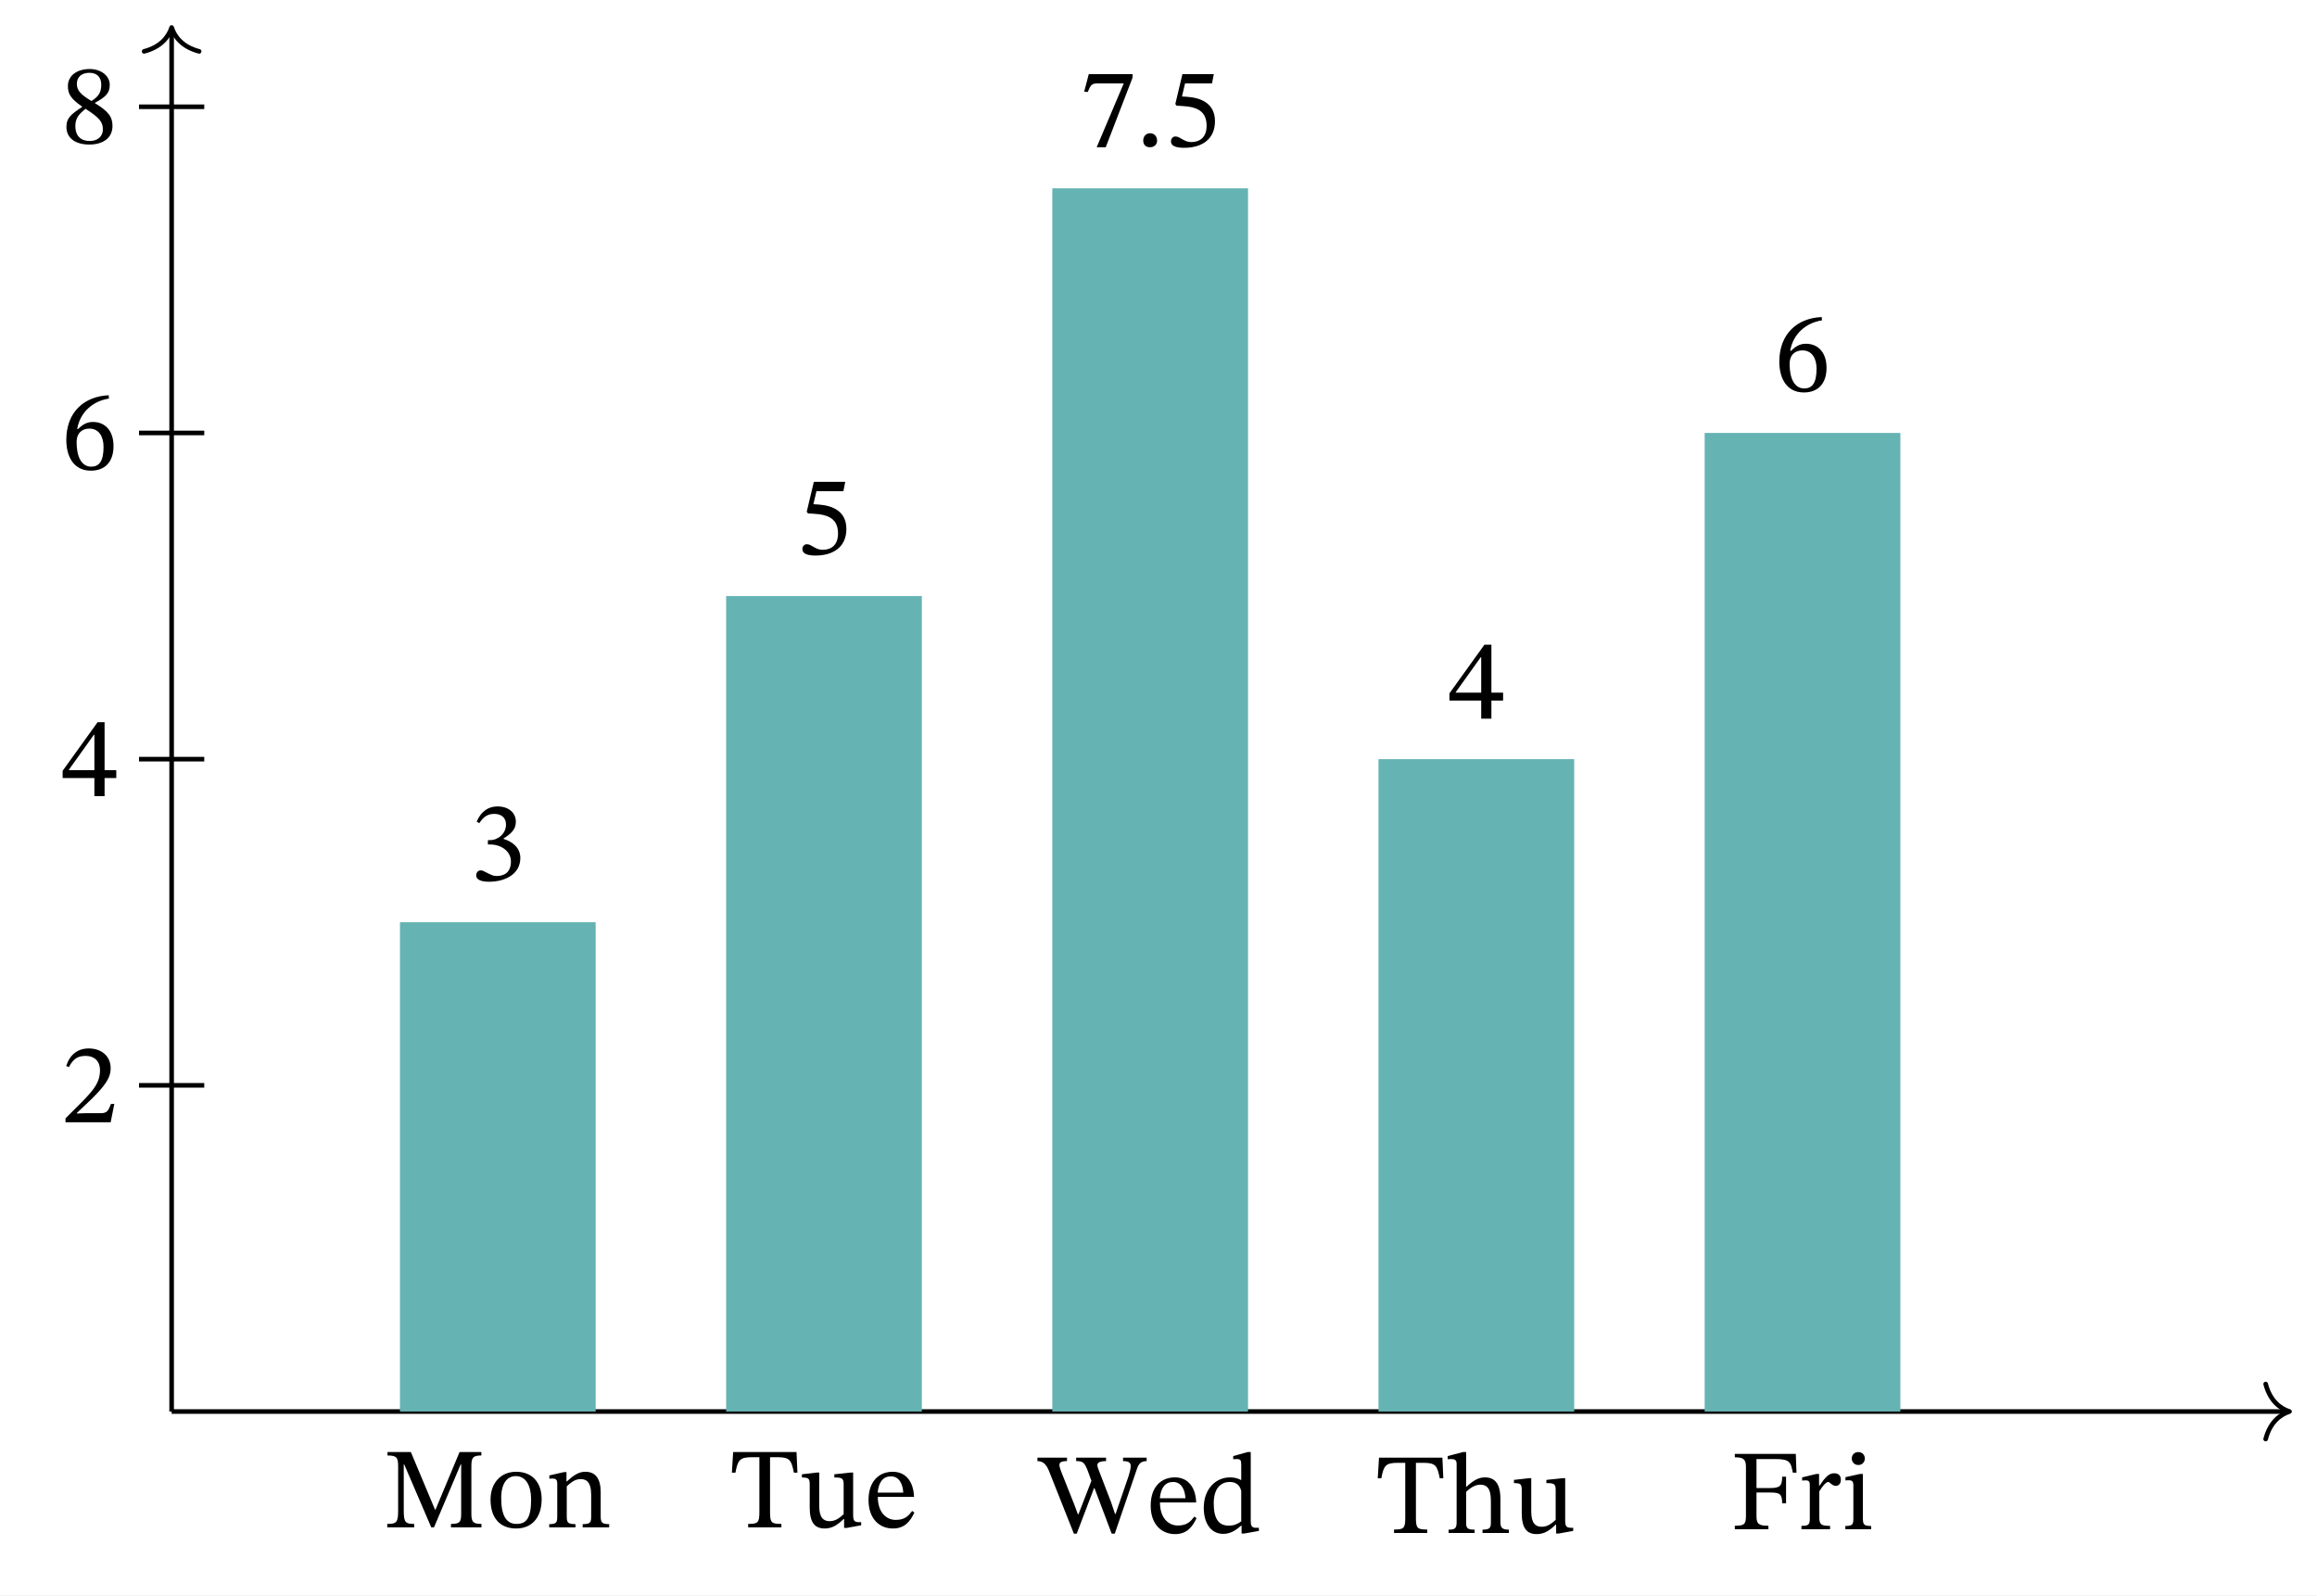
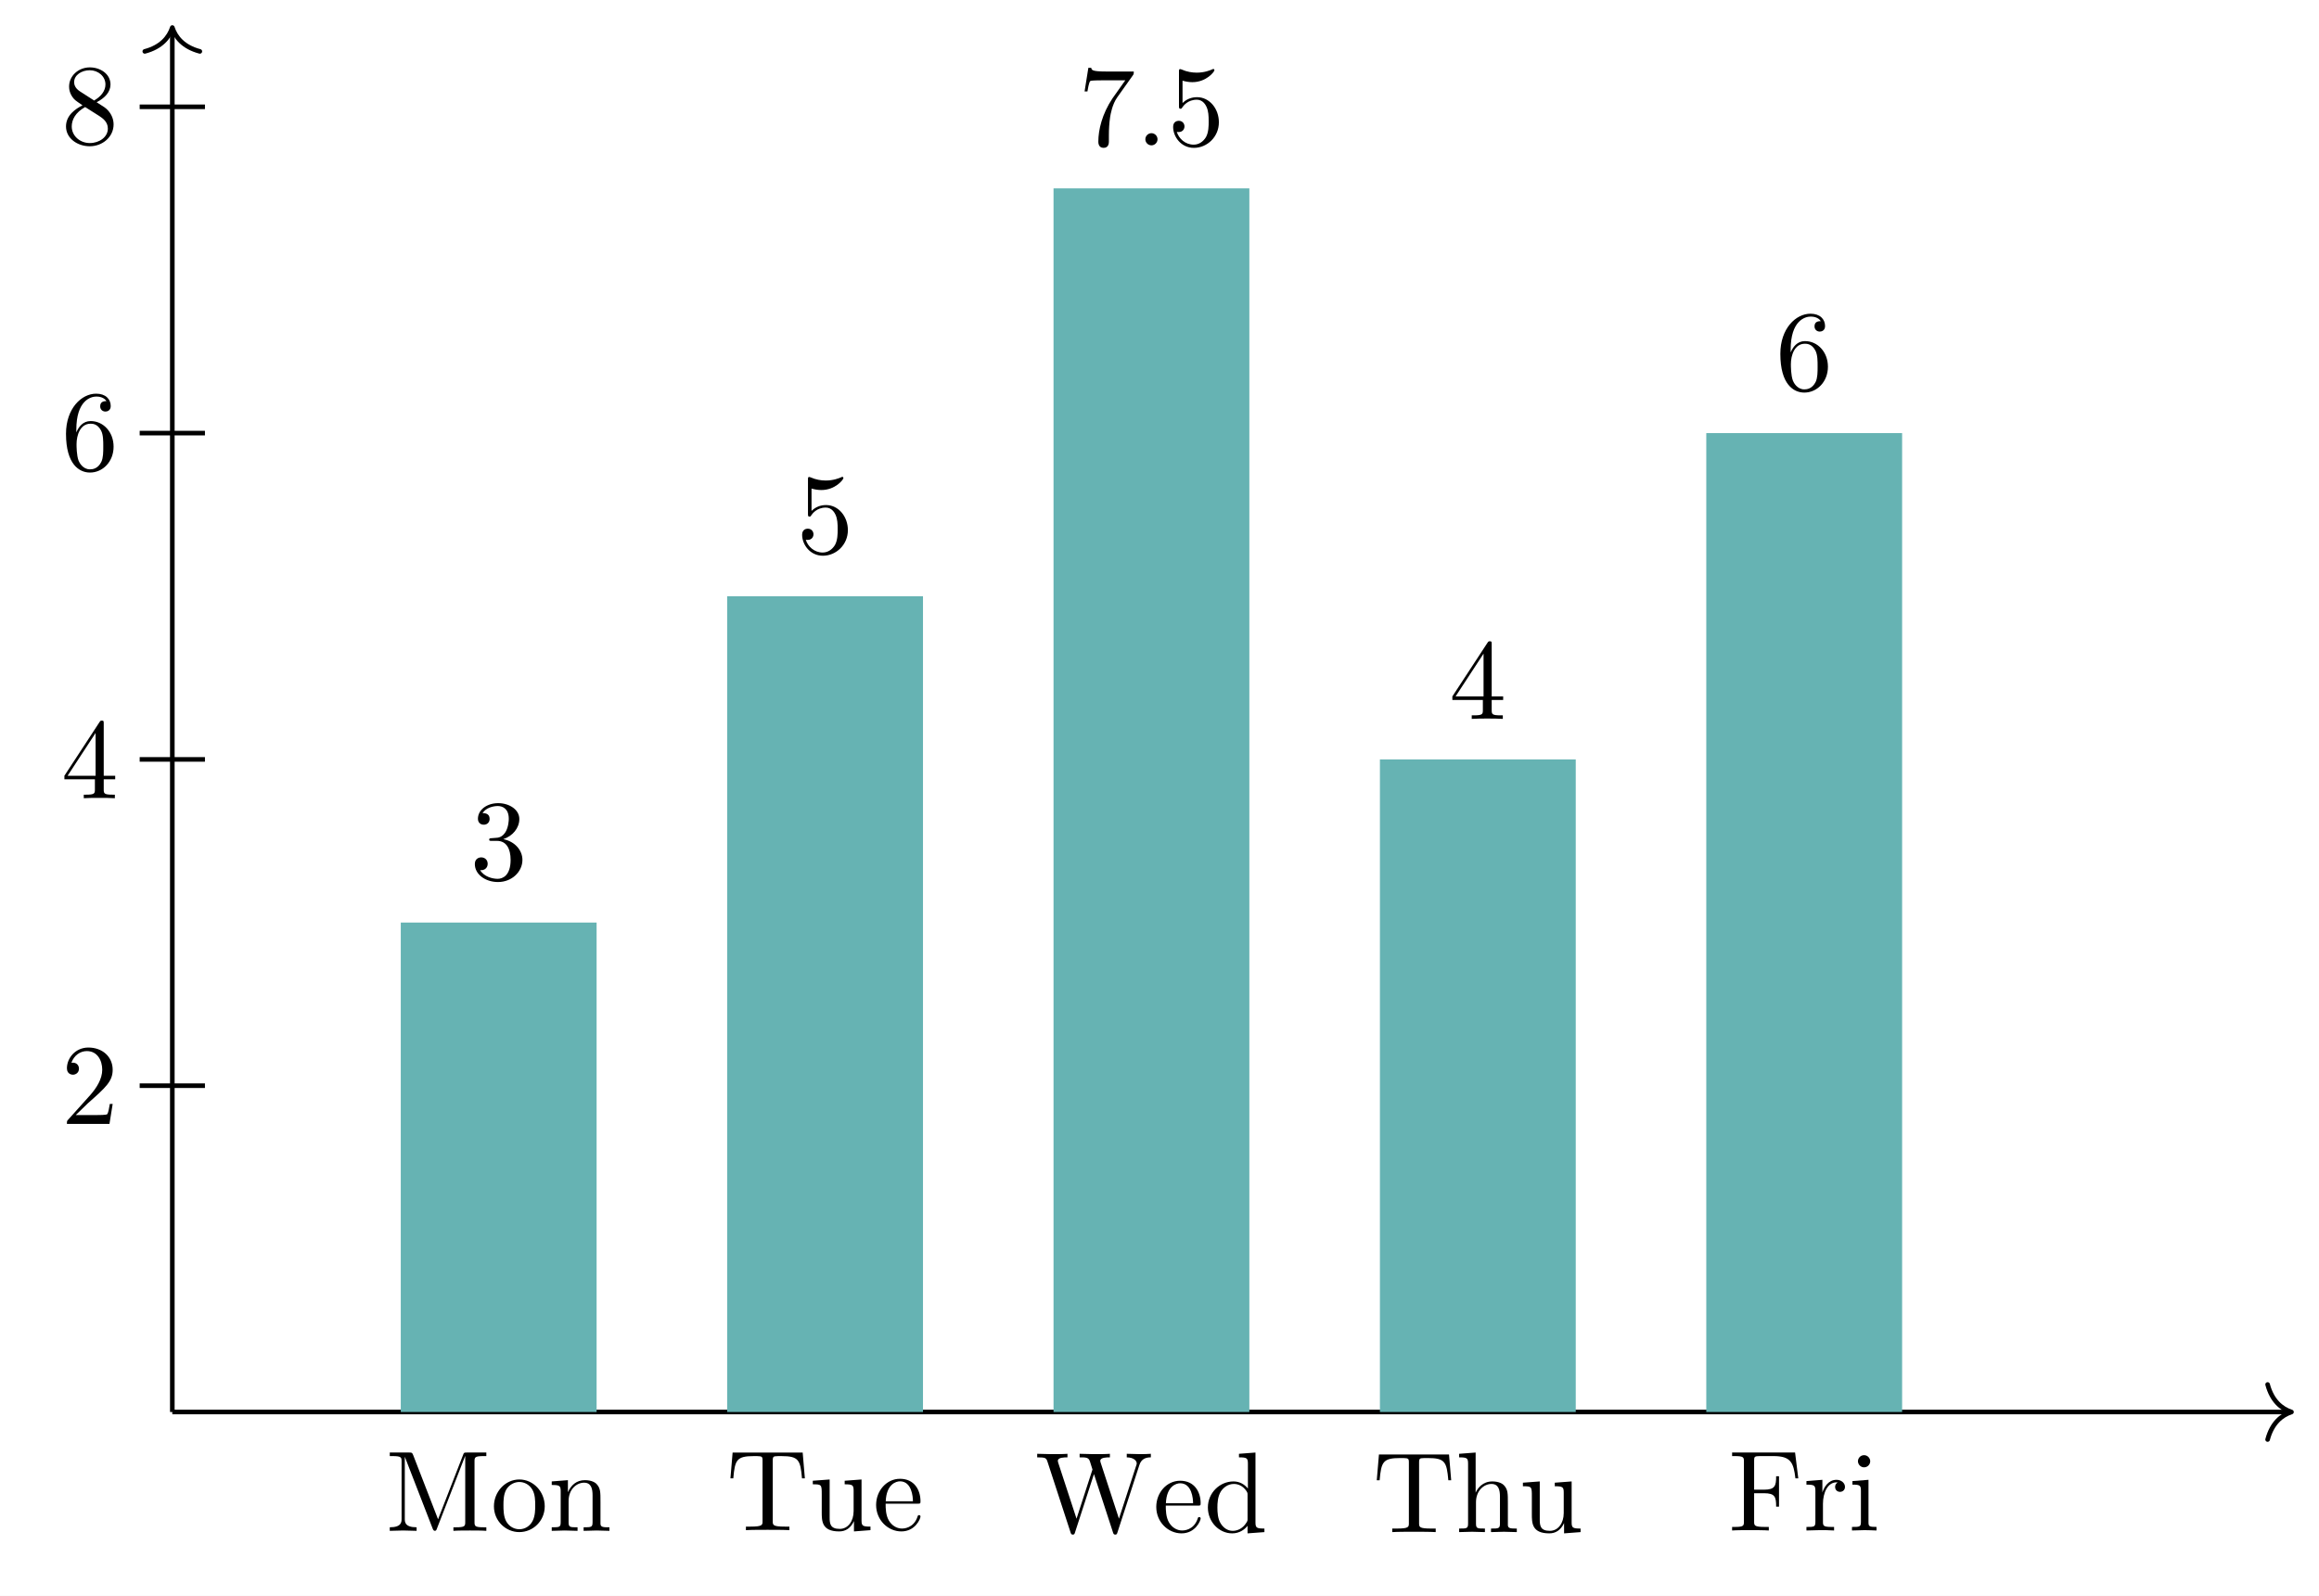
- <svg xmlns="http://www.w3.org/2000/svg" viewBox="-1.993 -136.639 201.359 138.631" width="201.359pt" height="138.631pt" role="img" aria-labelledby="tr-title">
-   <rect x="-1.993" y="-136.639" width="201.359" height="138.631" fill="#ffffff" />
+ <svg xmlns="http://www.w3.org/2000/svg" viewBox="-1.993 -136.639 201.409 138.631" width="201.409pt" height="138.631pt" role="img" aria-labelledby="tr-title">
+   <rect x="-1.993" y="-136.639" width="201.409" height="138.631" fill="#ffffff" />
  <defs>
-     <path id="tr-g15" d="M850 0 L850 30 C778 30 762 46 762 119 L762 536 C762 610 778 627 849 627 L849 657 L659 657 L449 154 L445 154 L234 657 L30 657 L30 627 C109 627 123 610 123 535 L123 146 C123 43 109 30 28 30 L28 0 L263 0 L263 30 C187 30 172 43 172 146 L172 549 L176 549 L412 0 L436 0 L669 550 L673 550 L673 119 C673 46 661 30 584 30 L584 0 Z" />
-     <path id="tr-g270" d="M258 485 C123 485 34 387 34 242 C34 80 118 -10 258 -10 C388 -10 480 78 480 246 C480 394 395 485 258 485 Z M254 447 C343 447 388 364 388 241 C388 78 344 30 262 30 C176 29 127 96 127 255 C127 383 178 447 254 447 Z" />
-     <path id="tr-g269" d="M481 307 C481 422 438 485 347 485 C284 485 240 449 186 401 L182 401 L183 482 L160 482 L33 453 L33 424 C33 424 43 426 60 426 C87 426 102 418 102 382 L102 101 C102 45 99 28 32 28 L32 0 L261 0 L261 28 C189 28 185 45 185 101 L185 358 C215 385 252 421 306 421 C351 421 398 402 398 282 L398 101 C398 45 395 28 324 28 L324 0 L555 0 L555 28 C488 28 481 45 481 101 Z" />
-     <path id="tr-g1140" d="M86 498 C120 551 157 579 217 579 C279 579 319 545 319 486 C319 405 248 350 180 350 L161 350 L161 312 L181 312 C277 312 362 253 362 164 C362 66 301 37 238 37 C214 37 200 41 157 63 C122 81 114 86 98 86 C72 86 59 63 59 42 C59 16 81 -13 171 -13 C317 -13 444 57 444 194 C444 283 377 336 297 361 L297 364 C360 404 405 441 405 510 C405 586 346 644 244 644 C162 644 100 598 63 511 Z" />
-     <path id="tr-g22" d="M587 477 L579 657 L26 657 L15 477 L46 477 C67 586 81 612 191 612 L255 612 L255 131 C255 40 241 30 157 30 L157 0 L447 0 L447 30 C361 30 348 40 348 131 L348 612 L411 612 C522 612 534 586 556 477 Z" />
-     <path id="tr-g276" d="M540 45 L530 45 C482 45 470 52 470 111 L470 478 L446 478 L306 463 L306 435 C370 435 387 430 387 377 L387 114 C347 79 315 54 264 54 C212 54 174 84 174 186 L174 478 L152 478 L23 463 L23 435 C77 434 91 430 91 376 L91 173 C91 37 139 -10 222 -10 C286 -10 333 20 386 72 L391 72 L391 -5 L413 -5 L540 18 Z" />
-     <path id="tr-g259" d="M415 143 C383 101 352 65 271 65 C191 65 115 128 115 266 L431 266 C426 406 354 485 245 485 C128 485 34 405 34 238 C34 77 127 -10 247 -10 C350 -10 398 53 434 129 Z M114 303 C122 396 162 445 230 445 C301 445 334 377 337 303 Z" />
-     <path id="tr-g1142" d="M417 549 L433 630 L159 630 L97 369 L109 354 C123 354 128 354 154 352 C292 345 370 304 370 179 C370 75 307 37 236 37 C172 37 139 86 99 86 C74 86 59 66 59 43 C59 6 97 -13 174 -13 C333 -13 443 65 443 219 C443 376 320 423 202 432 L155 435 L182 549 Z" />
-     <path id="tr-g25" d="M943 657 L737 657 L737 627 C783 627 804 615 804 585 C804 560 796 530 786 498 L672 166 L667 166 L634 265 L530 535 C523 553 513 577 513 593 C513 615 539 627 589 627 L589 657 L328 657 L328 627 C385 627 401 619 433 532 L461 455 L348 163 L343 163 L312 247 L196 539 C186 565 182 582 182 594 C182 615 197 627 248 627 L248 657 L-10 657 L-10 627 C42 625 69 602 100 518 L308 -6 L333 -6 L484 391 L488 391 L638 -6 L665 -6 L858 558 C876 609 896 626 943 627 Z" />
-     <path id="tr-g258" d="M514 18 L514 45 L493 45 C456 45 443 55 443 107 L443 706 L416 706 L290 671 L290 643 C290 643 307 645 316 645 C355 645 360 636 360 592 L360 461 C329 478 296 485 263 485 C137 485 33 384 33 219 C33 91 91 -8 204 -8 C270 -8 321 30 359 64 L363 64 L363 -5 L386 -5 Z M360 101 C325 77 298 64 251 64 C166 64 120 120 120 258 C120 384 177 445 261 445 C323 445 352 406 360 365 Z" />
-     <path id="tr-g1144" d="M464 599 L464 630 L82 630 L42 477 L73 474 C100 539 108 549 164 549 L387 549 L151 -8 L230 -8 Z" />
-     <path id="tr-g1052" d="M183 50 C183 84 161 114 122 114 C85 114 62 85 62 51 C62 17 81 -8 121 -8 C161 -8 183 19 183 50 Z" />
-     <path id="tr-g262" d="M183 359 C232 404 268 421 307 421 C388 421 399 352 399 270 L399 97 C399 49 395 29 326 29 L326 0 L556 0 L556 29 C493 29 482 48 482 101 L482 300 C482 382 463 485 348 485 C295 485 249 462 186 403 L183 403 L183 706 L156 706 L22 671 L22 643 C22 643 35 645 51 645 C78 645 100 640 100 605 L100 93 C100 37 82 29 30 29 L30 0 L257 0 L257 29 C188 29 183 45 183 97 Z" />
-     <path id="tr-g1141" d="M481 158 L481 227 L379 227 L379 645 L318 645 L13 221 L13 158 L290 158 L290 0 L379 0 L379 158 Z M290 227 L68 227 L68 231 L286 536 L290 536 Z" />
-     <path id="tr-g8" d="M574 493 L568 657 L36 657 L36 627 C108 627 133 613 133 544 L133 116 C133 42 117 30 36 30 L36 0 L329 0 L329 30 C251 30 225 42 225 110 L225 320 L343 320 C429 320 449 307 449 226 L483 226 L483 458 L449 458 C449 377 429 359 343 359 L225 359 L225 612 L384 612 C515 612 524 588 542 493 Z" />
-     <path id="tr-g273" d="M183 482 L159 482 L35 452 L35 424 C35 424 46 426 66 426 C102 426 102 408 102 372 L102 97 C102 41 95 29 29 29 L29 0 L279 0 L279 29 C204 29 185 39 185 102 L185 330 C209 370 241 412 264 412 C276 412 296 378 329 378 C351 378 373 394 373 432 C373 466 354 488 315 488 C267 488 237 453 186 379 L183 379 Z" />
-     <path id="tr-g263" d="M257 28 C190 28 185 43 185 101 L185 482 L159 482 L33 454 L33 425 C33 425 44 427 58 427 C87 427 102 423 102 380 L102 101 C102 44 99 28 32 28 L32 0 L257 0 Z M145 673 C110 673 88 647 88 617 C88 586 111 560 145 560 C180 560 202 586 202 617 C202 647 180 673 145 673 Z" />
-     <path id="tr-g1143" d="M415 646 C200 637 45 498 45 257 C45 110 110 -12 259 -12 C385 -12 457 67 457 203 C457 334 386 413 277 413 C225 413 188 391 147 351 L140 352 C165 498 277 596 417 617 Z M370 195 C370 68 330 23 263 23 C176 23 135 112 135 236 C135 323 189 355 247 355 C330 355 370 285 370 195 Z" />
-     <path id="tr-g1139" d="M464 160 L435 160 C412 100 399 79 346 79 L207 79 L137 76 L137 81 L269 206 C375 313 432 382 432 471 C432 576 353 644 240 644 C143 644 75 588 44 491 L68 481 C105 556 149 579 214 579 C291 579 339 531 339 456 C339 351 289 288 190 186 L38 34 L38 0 L432 0 Z" />
-     <path id="tr-g1145" d="M448 150 C448 230 412 278 295 349 L295 352 C388 403 424 436 424 509 C424 588 348 647 249 647 C139 647 59 590 59 499 C59 431 81 390 183 319 L183 316 C90 254 46 222 46 142 C46 40 130 -12 246 -12 C365 -12 448 45 448 150 Z M213 300 C334 222 364 185 364 121 C364 53 312 19 250 19 C174 19 124 60 124 150 C124 219 156 254 213 300 Z M350 511 C350 447 330 408 264 368 C175 422 137 458 137 517 C137 578 179 614 247 614 C311 614 350 577 350 511 Z" />
+     <path id="tr-g46" d="M879 0 L879 31 L855 31 C778 31 776 42 776 78 L776 605 C776 641 778 652 855 652 L879 652 L879 683 L710 683 C684 683 684 682 677 664 L458 101 L241 661 C232 683 229 683 206 683 L37 683 L37 652 L61 652 C138 652 140 641 140 605 L140 105 C140 78 140 31 37 31 L37 0 L154 3 L271 0 L271 31 C168 31 168 78 168 105 L168 644 L169 644 L410 22 C415 9 420 0 430 0 C441 0 444 8 448 19 L694 652 L695 652 L695 78 C695 42 693 31 616 31 L592 31 L592 0 C629 3 697 3 736 3 C775 3 842 3 879 0 Z" />
+     <path id="tr-g80" d="M471 214 C471 342 371 448 250 448 C125 448 28 339 28 214 C28 85 132 -11 249 -11 C370 -11 471 87 471 214 Z M388 222 C388 186 388 132 366 88 C344 43 300 14 250 14 C207 14 163 35 136 81 C111 125 111 186 111 222 C111 261 111 315 135 359 C162 405 209 426 249 426 C293 426 336 404 362 361 C388 318 388 260 388 222 Z" />
+     <path id="tr-g79" d="M535 0 L535 31 C483 31 458 31 457 61 L457 252 C457 338 457 369 426 405 C412 422 379 442 321 442 C248 442 201 399 173 337 L173 442 L32 431 L32 400 C102 400 110 393 110 344 L110 76 C110 31 99 31 32 31 L32 0 L145 3 L257 0 L257 31 C190 31 179 31 179 76 L179 260 C179 364 250 420 314 420 C377 420 388 366 388 309 L388 76 C388 31 377 31 310 31 L310 0 L423 3 Z" />
+     <path id="tr-g20" d="M457 171 C457 253 394 331 290 352 C372 379 430 449 430 528 C430 610 342 666 246 666 C145 666 69 606 69 530 C69 497 91 478 120 478 C151 478 171 500 171 529 C171 579 124 579 109 579 C140 628 206 641 242 641 C283 641 338 619 338 529 C338 517 336 459 310 415 C280 367 246 364 221 363 C213 362 189 360 182 360 C174 359 167 358 167 348 C167 337 174 337 191 337 L235 337 C317 337 354 269 354 171 C354 35 285 6 241 6 C198 6 123 23 88 82 C123 77 154 99 154 137 C154 173 127 193 98 193 C74 193 42 179 42 135 C42 44 135 -22 244 -22 C366 -22 457 69 457 171 Z" />
+     <path id="tr-g53" d="M685 452 L666 677 L55 677 L36 452 L61 452 C75 613 90 646 241 646 C259 646 285 646 295 644 C316 640 316 629 316 606 L316 79 C316 45 316 31 211 31 L171 31 L171 0 C212 3 314 3 360 3 C406 3 509 3 550 0 L550 31 L510 31 C405 31 405 45 405 79 L405 606 C405 626 405 640 423 644 C434 646 461 646 480 646 C631 646 646 613 660 452 Z" />
+     <path id="tr-g86" d="M535 0 L535 31 C465 31 457 38 457 87 L457 442 L310 431 L310 400 C380 400 388 393 388 344 L388 166 C388 79 340 11 267 11 C183 11 179 58 179 110 L179 442 L32 431 L32 400 C110 400 110 397 110 308 L110 158 C110 80 110 -11 262 -11 C318 -11 362 17 391 79 L391 -11 Z" />
+     <path id="tr-g70" d="M415 119 C415 129 407 131 402 131 C393 131 391 125 389 117 C354 14 264 14 254 14 C204 14 164 44 141 81 C111 129 111 195 111 231 L390 231 C412 231 415 231 415 252 C415 351 361 448 236 448 C120 448 28 345 28 220 C28 86 133 -11 248 -11 C370 -11 415 100 415 119 Z M349 252 L112 252 C118 401 202 426 236 426 C339 426 349 291 349 252 Z" />
+     <path id="tr-g22" d="M449 201 C449 320 367 420 259 420 C211 420 168 404 132 369 L132 564 C152 558 185 551 217 551 C340 551 410 642 410 655 C410 661 407 666 400 666 C400 666 397 666 392 663 C372 654 323 634 256 634 C216 634 170 641 123 662 C115 665 111 665 111 665 C101 665 101 657 101 641 L101 345 C101 327 101 319 115 319 C122 319 124 322 128 328 C139 344 176 398 257 398 C309 398 334 352 342 334 C358 297 360 258 360 208 C360 173 360 113 336 71 C312 32 275 6 229 6 C156 6 99 59 82 118 C85 117 88 116 99 116 C132 116 149 141 149 165 C149 189 132 214 99 214 C85 214 50 207 50 161 C50 75 119 -22 231 -22 C347 -22 449 74 449 201 Z" />
+     <path id="tr-g56" d="M1009 652 L1009 683 C979 681 948 680 918 680 L799 683 L799 652 C866 651 886 618 886 599 C886 593 883 585 881 579 L731 117 L571 607 C570 611 568 617 568 622 C568 652 626 652 652 652 L652 683 C616 680 548 680 510 680 L388 683 L388 652 C445 652 466 652 478 616 L500 546 L361 117 L200 609 C199 612 198 619 198 622 C198 652 256 652 282 652 L282 683 C246 680 178 680 140 680 L18 683 L18 652 C93 652 97 647 109 610 L309 -3 C312 -12 315 -22 328 -22 C342 -22 344 -15 348 -2 L513 506 L679 -3 C682 -12 685 -22 698 -22 C712 -22 714 -15 718 -2 L909 585 C927 642 970 652 1009 652 Z" />
+     <path id="tr-g69" d="M527 0 L527 31 C457 31 449 38 449 87 L449 694 L305 683 L305 652 C375 652 383 645 383 596 L383 380 C354 416 311 442 257 442 C139 442 34 344 34 215 C34 88 132 -11 246 -11 C310 -11 355 23 380 55 L380 -11 Z M380 118 C380 100 380 98 369 81 C339 33 294 11 251 11 C206 11 170 37 146 75 C120 116 117 173 117 214 C117 251 119 311 148 356 C169 387 207 420 261 420 C296 420 338 405 369 360 C380 343 380 341 380 323 Z" />
+     <path id="tr-g24" d="M485 644 L242 644 C120 644 118 657 114 676 L89 676 L56 470 L81 470 C84 486 93 549 106 561 C113 567 191 567 204 567 L411 567 L299 409 C209 274 176 135 176 33 C176 23 176 -22 222 -22 C268 -22 268 23 268 33 L268 84 C268 139 271 194 279 248 C283 271 297 357 341 419 L476 609 C485 621 485 623 485 644 Z" />
+     <path id="tr-g15" d="M192 53 C192 82 168 106 139 106 C110 106 86 82 86 53 C86 24 110 0 139 0 C168 0 192 24 192 53 Z" />
+     <path id="tr-g73" d="M535 0 L535 31 C483 31 458 31 457 61 L457 252 C457 338 457 369 426 405 C412 422 379 442 321 442 C237 442 193 382 177 346 L176 346 L176 694 L32 683 L32 652 C102 652 110 645 110 596 L110 76 C110 31 99 31 32 31 L32 0 L145 3 L257 0 L257 31 C190 31 179 31 179 76 L179 260 C179 364 250 420 314 420 C377 420 388 366 388 309 L388 76 C388 31 377 31 310 31 L310 0 L423 3 Z" />
+     <path id="tr-g21" d="M471 165 L471 196 L371 196 L371 651 C371 671 371 677 355 677 C346 677 343 677 335 665 L28 196 L28 165 L294 165 L294 78 C294 42 292 31 218 31 L197 31 L197 0 C238 3 290 3 332 3 C374 3 427 3 468 0 L468 31 L447 31 C373 31 371 42 371 78 L371 165 Z M300 196 L56 196 L300 569 Z" />
+     <path id="tr-g39" d="M610 455 L582 680 L33 680 L33 649 L57 649 C134 649 136 638 136 602 L136 78 C136 42 134 31 57 31 L33 31 L33 0 C68 3 146 3 185 3 C226 3 317 3 353 0 L353 31 L320 31 C225 31 225 44 225 79 L225 325 L311 325 C407 325 417 293 417 208 L442 208 L442 473 L417 473 C417 389 407 356 311 356 L225 356 L225 609 C225 642 227 649 274 649 L394 649 C544 649 569 593 585 455 Z" />
+     <path id="tr-g83" d="M364 381 C364 413 333 442 290 442 C217 442 181 375 167 332 L167 442 L28 431 L28 400 C98 400 106 393 106 344 L106 76 C106 31 95 31 28 31 L28 0 L142 3 C182 3 229 3 269 0 L269 31 L248 31 C174 31 172 42 172 78 L172 232 C172 331 214 420 290 420 C297 420 299 420 301 419 C298 418 278 406 278 380 C278 352 299 337 321 337 C339 337 364 349 364 381 Z" />
+     <path id="tr-g74" d="M247 0 L247 31 C181 31 177 36 177 75 L177 442 L37 431 L37 400 C102 400 111 394 111 345 L111 76 C111 31 100 31 33 31 L33 0 L143 3 C178 3 213 1 247 0 Z M192 604 C192 631 169 657 139 657 C105 657 85 629 85 604 C85 577 108 551 138 551 C172 551 192 579 192 604 Z" />
+     <path id="tr-g23" d="M457 204 C457 331 368 427 257 427 C189 427 152 376 132 328 L132 352 C132 605 256 641 307 641 C331 641 373 635 395 601 C380 601 340 601 340 556 C340 525 364 510 386 510 C402 510 432 519 432 558 C432 618 388 666 305 666 C177 666 42 537 42 316 C42 49 158 -22 251 -22 C362 -22 457 72 457 204 Z M367 205 C367 157 367 107 350 71 C320 11 274 6 251 6 C188 6 158 66 152 81 C134 128 134 208 134 226 C134 304 166 404 256 404 C272 404 318 404 349 342 C367 305 367 254 367 205 Z" />
+     <path id="tr-g19" d="M449 174 L424 174 C419 144 412 100 402 85 C395 77 329 77 307 77 L127 77 L233 180 C389 318 449 372 449 472 C449 586 359 666 237 666 C124 666 50 574 50 485 C50 429 100 429 103 429 C120 429 155 441 155 482 C155 508 137 534 102 534 C94 534 92 534 89 533 C112 598 166 635 224 635 C315 635 358 554 358 472 C358 392 308 313 253 251 L61 37 C50 26 50 24 50 0 L421 0 Z" />
+     <path id="tr-g25" d="M457 168 C457 204 446 249 408 291 C389 312 373 322 309 362 C381 399 430 451 430 517 C430 609 341 666 250 666 C150 666 69 592 69 499 C69 481 71 436 113 389 C124 377 161 352 186 335 C128 306 42 250 42 151 C42 45 144 -22 249 -22 C362 -22 457 61 457 168 Z M386 517 C386 460 347 412 287 377 L163 457 C117 487 113 521 113 538 C113 599 178 641 249 641 C322 641 386 589 386 517 Z M407 132 C407 58 332 6 250 6 C164 6 92 68 92 151 C92 209 124 273 209 320 L332 242 C360 223 407 193 407 132 Z" />
  </defs>
-   <path d="M12.923 -13.974 L196.776 -13.974" fill="none" stroke="#000000" stroke-width="0.399" stroke-miterlimit="10" />
-   <path d="M194.904 -16.365 C195.282 -14.931 196.126 -14.253 196.976 -13.974 C196.126 -13.695 195.282 -13.018 194.904 -11.583" fill="none" stroke="#000000" stroke-width="0.399" stroke-linecap="round" stroke-linejoin="round" />
-   <path d="M12.923 -13.974 L12.923 -134.048" fill="none" stroke="#000000" stroke-width="0.399" stroke-miterlimit="10" />
-   <path d="M10.532 -132.175 C11.967 -132.554 12.644 -133.398 12.923 -134.248 C13.202 -133.398 13.879 -132.554 15.314 -132.175" fill="none" stroke="#000000" stroke-width="0.399" stroke-linecap="round" stroke-linejoin="round" />
-   <path d="M32.766 -13.974 M32.766 -13.974 L32.766 -56.494 L49.773 -56.494 L49.773 -13.974 Z" fill="#66b3b3" />
-   <g transform="translate(31.382 -3.909)" fill="#000000">
-     <use href="#tr-g15" transform="translate(0 0) scale(0.00996 -0.00996)" />
-     <use href="#tr-g270" transform="translate(8.917 0) scale(0.00996 -0.00996)" />
-     <use href="#tr-g269" transform="translate(14.037 0) scale(0.00996 -0.00996)" />
+   <path d="M12.973 -13.974 L196.826 -13.974" fill="none" stroke="#000000" stroke-width="0.399" stroke-miterlimit="10" />
+   <path d="M194.953 -16.365 C195.332 -14.931 196.176 -14.253 197.026 -13.974 C196.176 -13.695 195.332 -13.018 194.953 -11.583" fill="none" stroke="#000000" stroke-width="0.399" stroke-linecap="round" stroke-linejoin="round" />
+   <path d="M12.973 -13.974 L12.973 -134.048" fill="none" stroke="#000000" stroke-width="0.399" stroke-miterlimit="10" />
+   <path d="M10.582 -132.175 C12.016 -132.554 12.694 -133.398 12.973 -134.248 C13.252 -133.398 13.929 -132.554 15.364 -132.175" fill="none" stroke="#000000" stroke-width="0.399" stroke-linecap="round" stroke-linejoin="round" />
+   <path d="M32.815 -13.974 M32.815 -13.974 L32.815 -56.494 L49.823 -56.494 L49.823 -13.974 Z" fill="#66b3b3" />
+   <g transform="translate(31.491 -3.65)" fill="#000000">
+     <use href="#tr-g46" transform="translate(0 0) scale(0.00996 -0.00996)" />
+     <use href="#tr-g80" transform="translate(9.136 0) scale(0.00996 -0.00996)" />
+     <use href="#tr-g79" transform="translate(14.117 0) scale(0.00996 -0.00996)" />
  </g>
-   <g transform="translate(38.804 -60.144)" fill="#000000">
-     <use href="#tr-g1140" transform="translate(0 0) scale(0.00996 -0.00996)" />
+   <g transform="translate(38.829 -60.233)" fill="#000000">
+     <use href="#tr-g20" transform="translate(0 0) scale(0.00996 -0.00996)" />
  </g>
-   <path d="M61.112 -13.974 M61.112 -13.974 L61.112 -84.84 L78.12 -84.84 L78.12 -13.974 Z" fill="#66b3b3" />
-   <g transform="translate(61.462 -3.909)" fill="#000000">
+   <path d="M61.162 -13.974 M61.162 -13.974 L61.162 -84.84 L78.17 -84.84 L78.17 -13.974 Z" fill="#66b3b3" />
+   <g transform="translate(61.088 -3.709)" fill="#000000">
+     <use href="#tr-g53" transform="translate(0 0) scale(0.00996 -0.00996)" />
+     <use href="#tr-g86" transform="translate(7.193 0) scale(0.00996 -0.00996)" />
+     <use href="#tr-g70" transform="translate(12.732 0) scale(0.00996 -0.00996)" />
+   </g>
+   <g transform="translate(67.175 -88.58)" fill="#000000">
    <use href="#tr-g22" transform="translate(0 0) scale(0.00996 -0.00996)" />
-     <use href="#tr-g276" transform="translate(6.007 0) scale(0.00996 -0.00996)" />
-     <use href="#tr-g259" transform="translate(11.686 0) scale(0.00996 -0.00996)" />
  </g>
-   <g transform="translate(67.15 -88.49)" fill="#000000">
-     <use href="#tr-g1142" transform="translate(0 0) scale(0.00996 -0.00996)" />
+   <path d="M89.508 -13.974 M89.508 -13.974 L89.508 -120.274 L106.516 -120.274 L106.516 -13.974 Z" fill="#66b3b3" />
+   <g transform="translate(87.91 -3.54)" fill="#000000">
+     <use href="#tr-g56" transform="translate(0 0) scale(0.00996 -0.00996)" />
+     <use href="#tr-g70" transform="translate(10.242 0) scale(0.00996 -0.00996)" />
+     <use href="#tr-g69" transform="translate(14.665 0) scale(0.00996 -0.00996)" />
  </g>
-   <path d="M89.458 -13.974 M89.458 -13.974 L89.458 -120.274 L106.466 -120.274 L106.466 -13.974 Z" fill="#66b3b3" />
-   <g transform="translate(88.264 -3.421)" fill="#000000">
+   <g transform="translate(91.646 -124.013)" fill="#000000">
+     <use href="#tr-g24" transform="translate(0 0) scale(0.00996 -0.00996)" />
+     <use href="#tr-g15" transform="translate(4.981 0) scale(0.00996 -0.00996)" />
+     <use href="#tr-g22" transform="translate(7.751 0) scale(0.00996 -0.00996)" />
+   </g>
+   <path d="M117.855 -13.974 M117.855 -13.974 L117.855 -70.667 L134.863 -70.667 L134.863 -13.974 Z" fill="#66b3b3" />
+   <g transform="translate(117.223 -3.54)" fill="#000000">
+     <use href="#tr-g53" transform="translate(0 0) scale(0.00996 -0.00996)" />
+     <use href="#tr-g73" transform="translate(7.193 0) scale(0.00996 -0.00996)" />
+     <use href="#tr-g86" transform="translate(12.732 0) scale(0.00996 -0.00996)" />
+   </g>
+   <g transform="translate(123.868 -74.187)" fill="#000000">
+     <use href="#tr-g21" transform="translate(0 0) scale(0.00996 -0.00996)" />
+   </g>
+   <path d="M146.201 -13.974 M146.201 -13.974 L146.201 -99.014 L163.209 -99.014 L163.209 -13.974 Z" fill="#66b3b3" />
+   <g transform="translate(148.115 -3.68)" fill="#000000">
+     <use href="#tr-g39" transform="translate(0 0) scale(0.00996 -0.00996)" />
+     <use href="#tr-g83" transform="translate(6.506 0) scale(0.00996 -0.00996)" />
+     <use href="#tr-g74" transform="translate(10.411 0) scale(0.00996 -0.00996)" />
+   </g>
+   <g transform="translate(152.214 -102.753)" fill="#000000">
+     <use href="#tr-g23" transform="translate(0 0) scale(0.00996 -0.00996)" />
+   </g>
+   <path d="M10.138 -42.321 L15.807 -42.321" fill="none" stroke="#000000" stroke-width="0.399" stroke-miterlimit="10" />
+   <g transform="translate(3.321 -39.003)" fill="#000000">
+     <use href="#tr-g19" transform="translate(0 0) scale(0.00996 -0.00996)" />
+   </g>
+   <path d="M10.138 -70.667 L15.807 -70.667" fill="none" stroke="#000000" stroke-width="0.399" stroke-miterlimit="10" />
+   <g transform="translate(3.321 -67.295)" fill="#000000">
+     <use href="#tr-g21" transform="translate(0 0) scale(0.00996 -0.00996)" />
+   </g>
+   <path d="M10.138 -99.014 L15.807 -99.014" fill="none" stroke="#000000" stroke-width="0.399" stroke-miterlimit="10" />
+   <g transform="translate(3.321 -95.806)" fill="#000000">
+     <use href="#tr-g23" transform="translate(0 0) scale(0.00996 -0.00996)" />
+   </g>
+   <path d="M10.138 -127.36 L15.807 -127.36" fill="none" stroke="#000000" stroke-width="0.399" stroke-miterlimit="10" />
+   <g transform="translate(3.321 -124.152)" fill="#000000">
    <use href="#tr-g25" transform="translate(0 0) scale(0.00996 -0.00996)" />
-     <use href="#tr-g259" transform="translate(9.405 0) scale(0.00996 -0.00996)" />
-     <use href="#tr-g258" transform="translate(14.027 0) scale(0.00996 -0.00996)" />
-   </g>
-   <g transform="translate(91.81 -123.923)" fill="#000000">
-     <use href="#tr-g1144" transform="translate(0 0) scale(0.00996 -0.00996)" />
-     <use href="#tr-g1052" transform="translate(4.932 0) scale(0.00996 -0.00996)" />
-     <use href="#tr-g1142" transform="translate(7.372 0) scale(0.00996 -0.00996)" />
-   </g>
-   <path d="M117.805 -13.974 M117.805 -13.974 L117.805 -70.667 L134.813 -70.667 L134.813 -13.974 Z" fill="#66b3b3" />
-   <g transform="translate(117.592 -3.421)" fill="#000000">
-     <use href="#tr-g22" transform="translate(0 0) scale(0.00996 -0.00996)" />
-     <use href="#tr-g262" transform="translate(6.007 0) scale(0.00996 -0.00996)" />
-     <use href="#tr-g276" transform="translate(11.756 0) scale(0.00996 -0.00996)" />
-   </g>
-   <g transform="translate(123.843 -74.187)" fill="#000000">
-     <use href="#tr-g1141" transform="translate(0 0) scale(0.00996 -0.00996)" />
-   </g>
-   <path d="M146.151 -13.974 M146.151 -13.974 L146.151 -99.014 L163.159 -99.014 L163.159 -13.974 Z" fill="#66b3b3" />
-   <g transform="translate(148.414 -3.749)" fill="#000000">
-     <use href="#tr-g8" transform="translate(0 0) scale(0.00996 -0.00996)" />
-     <use href="#tr-g273" transform="translate(5.858 0) scale(0.00996 -0.00996)" />
-     <use href="#tr-g263" transform="translate(9.644 0) scale(0.00996 -0.00996)" />
-   </g>
-   <g transform="translate(152.19 -102.653)" fill="#000000">
-     <use href="#tr-g1143" transform="translate(0 0) scale(0.00996 -0.00996)" />
-   </g>
-   <path d="M10.088 -42.321 L15.758 -42.321" fill="none" stroke="#000000" stroke-width="0.399" stroke-miterlimit="10" />
-   <g transform="translate(3.321 -39.113)" fill="#000000">
-     <use href="#tr-g1139" transform="translate(0 0) scale(0.00996 -0.00996)" />
-   </g>
-   <path d="M10.088 -70.667 L15.758 -70.667" fill="none" stroke="#000000" stroke-width="0.399" stroke-miterlimit="10" />
-   <g transform="translate(3.321 -67.454)" fill="#000000">
-     <use href="#tr-g1141" transform="translate(0 0) scale(0.00996 -0.00996)" />
-   </g>
-   <path d="M10.088 -99.014 L15.758 -99.014" fill="none" stroke="#000000" stroke-width="0.399" stroke-miterlimit="10" />
-   <g transform="translate(3.321 -95.856)" fill="#000000">
-     <use href="#tr-g1143" transform="translate(0 0) scale(0.00996 -0.00996)" />
-   </g>
-   <path d="M10.088 -127.36 L15.758 -127.36" fill="none" stroke="#000000" stroke-width="0.399" stroke-miterlimit="10" />
-   <g transform="translate(3.321 -124.197)" fill="#000000">
-     <use href="#tr-g1145" transform="translate(0 0) scale(0.00996 -0.00996)" />
  </g>
</svg>
